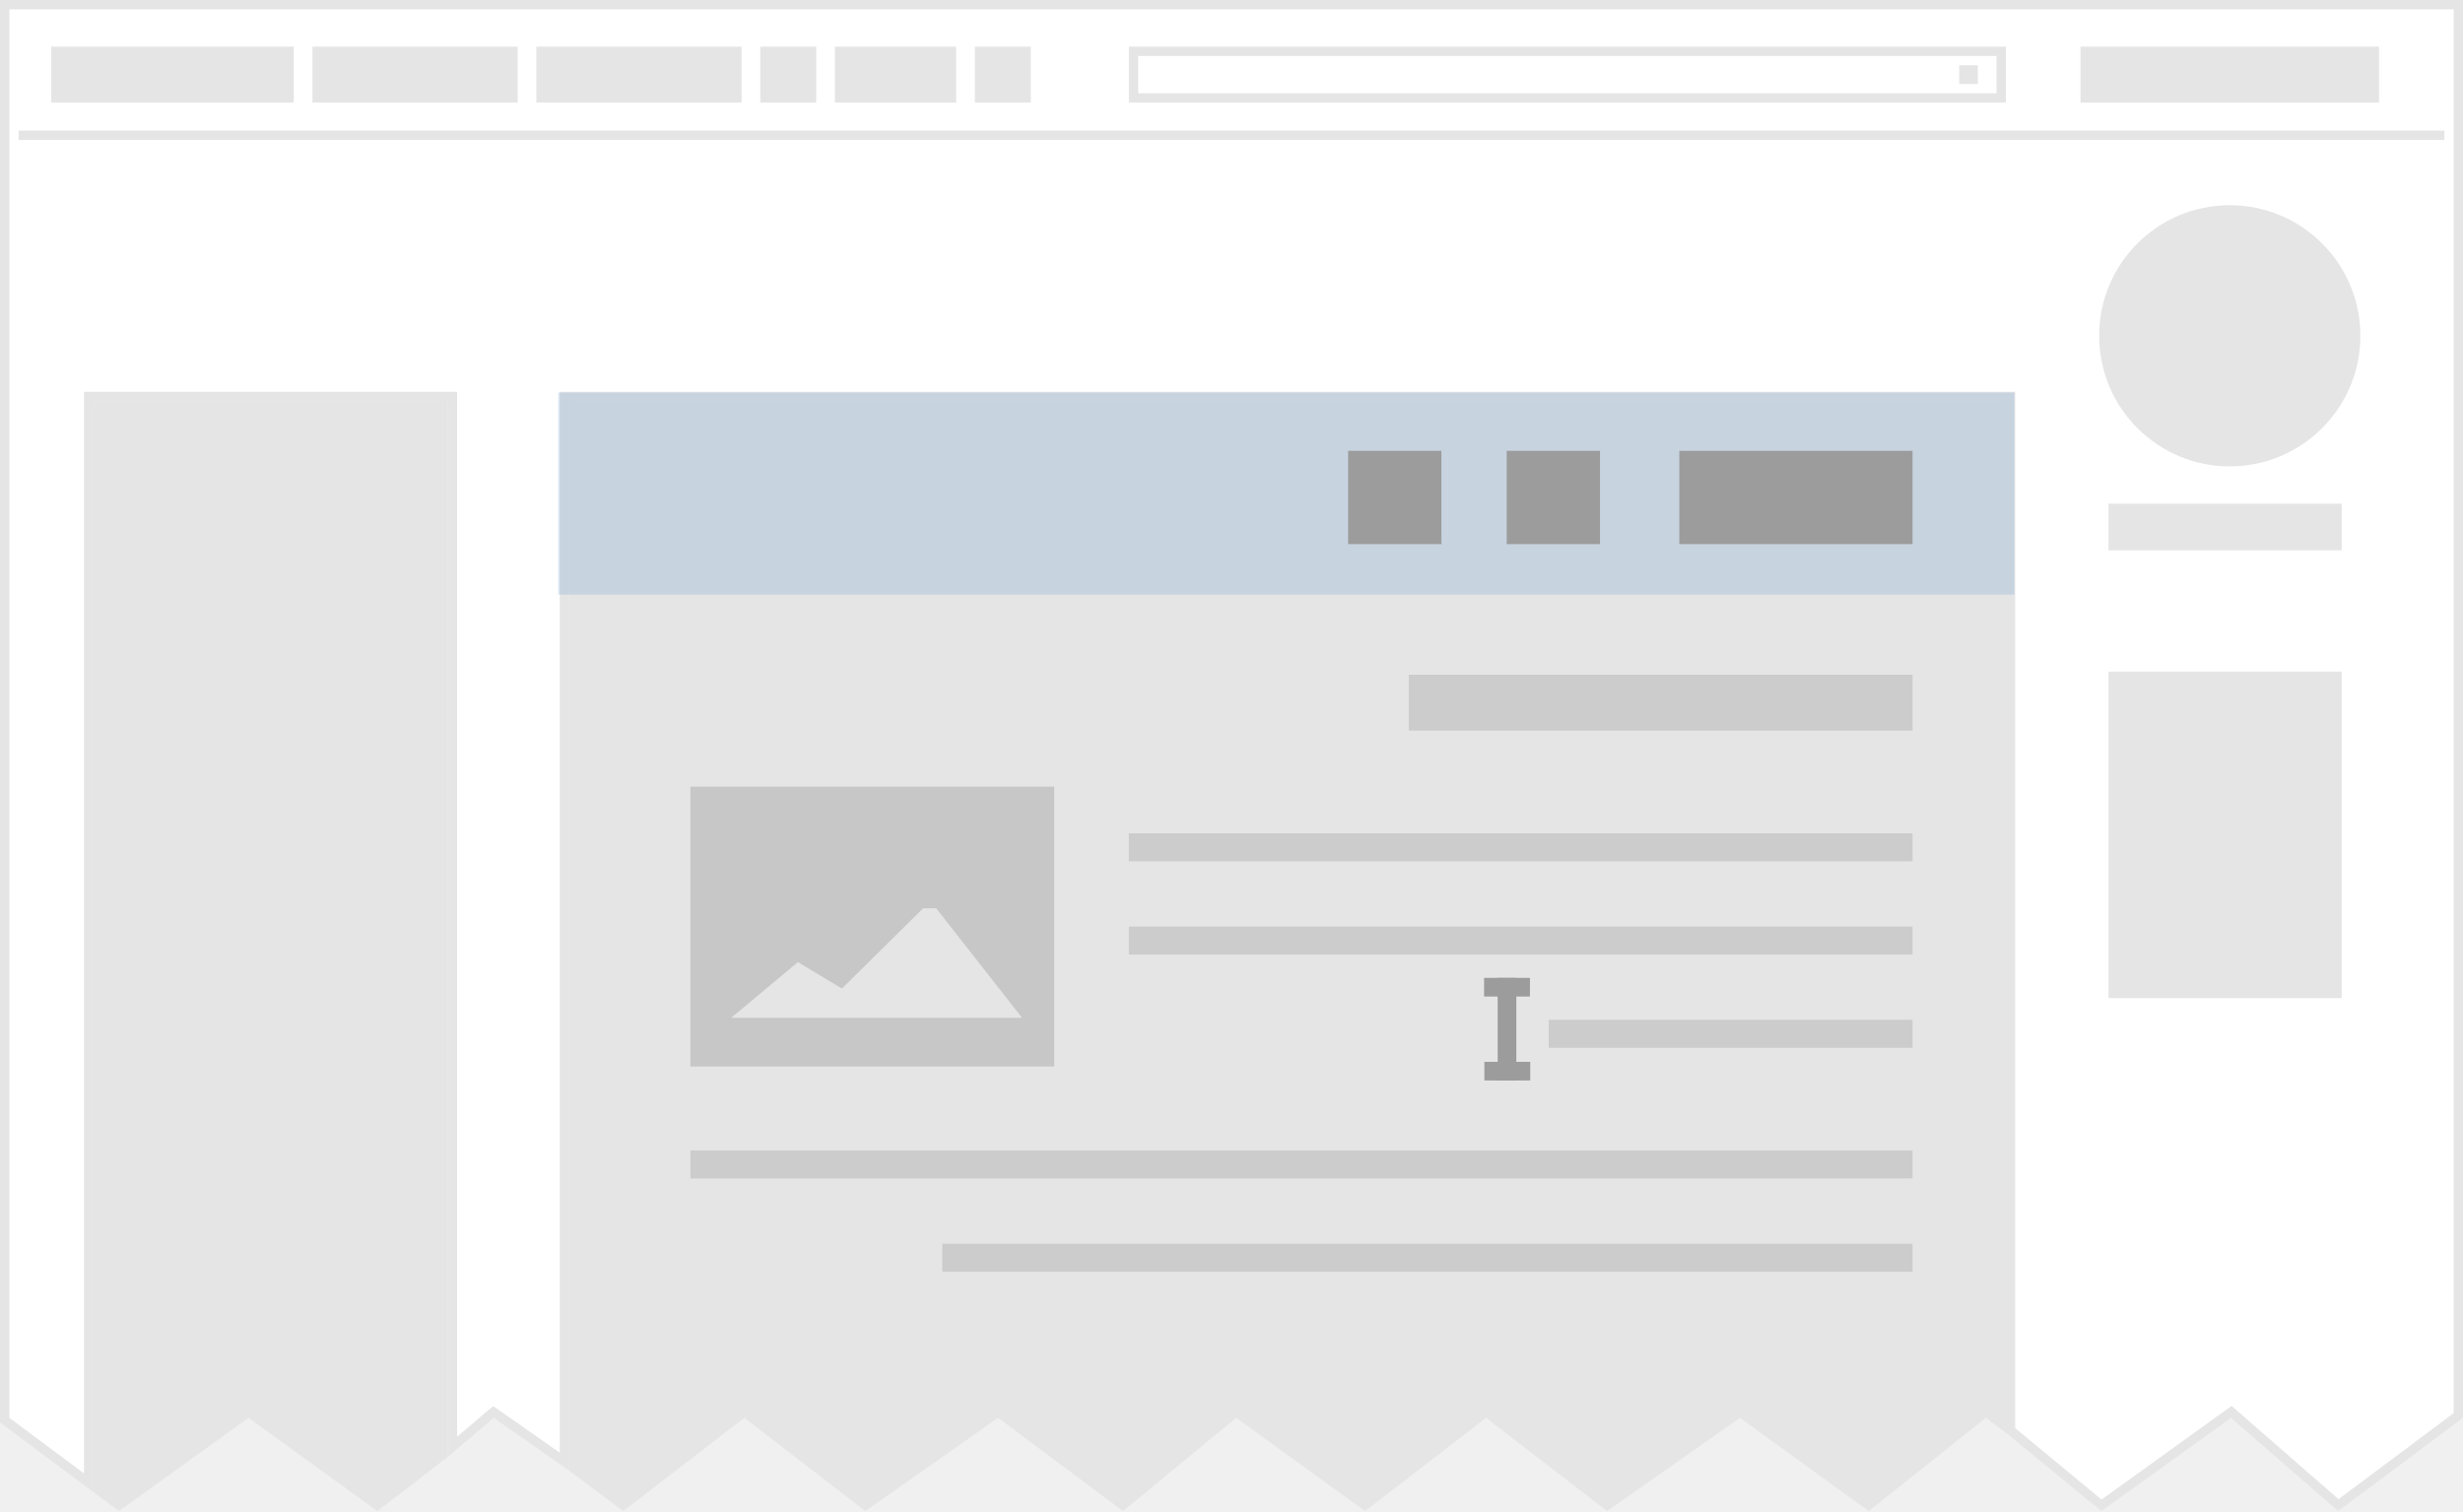
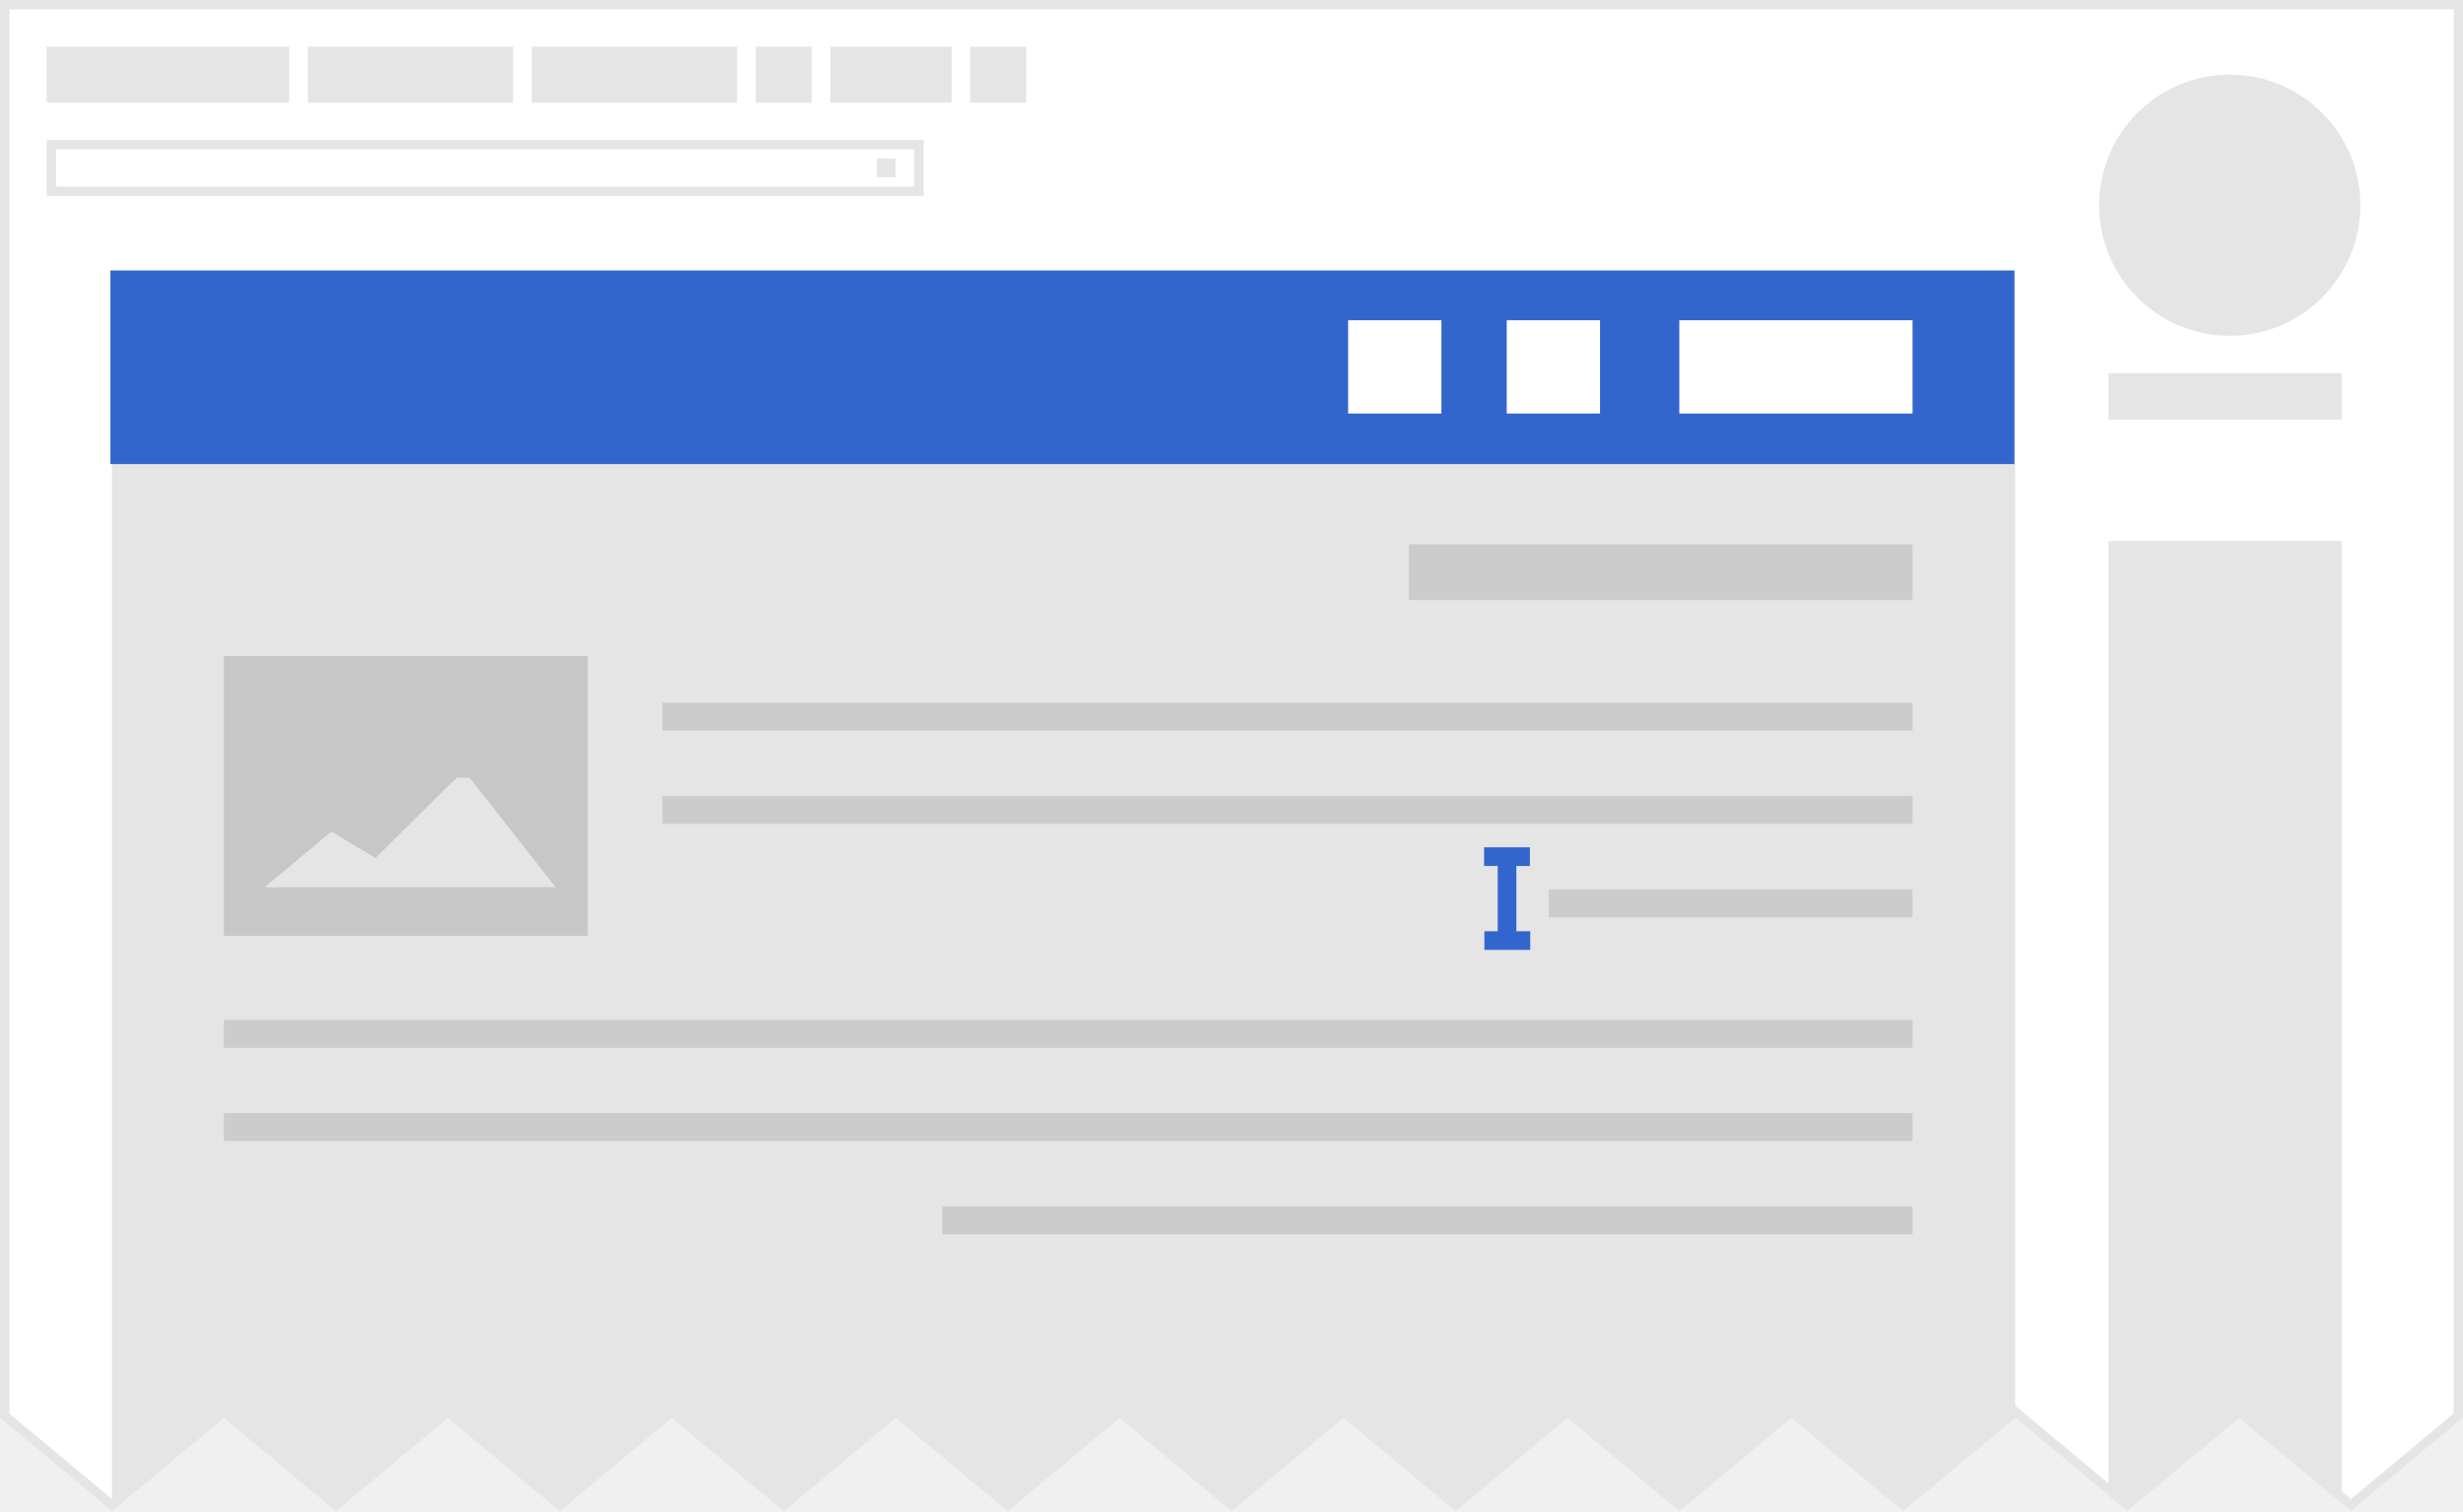
- <svg xmlns="http://www.w3.org/2000/svg" width="264" height="162" viewBox="0 0 264 162">
-   <g id="g3-9">
-     <g id="g5-4">
-       <path id="polygon7-8" fill="#fff" d="M9.5 158.954v-116.454h39v112.6l4.393-3.731 7.607 5.33v-114.199h155v110.85l9.751 8.03 13.916-10.019 11.467 9.996 12.866-9.608v-151.249h-263v151.749z" />
+ <svg xmlns="http://www.w3.org/2000/svg" width="264" height="162" viewBox="0 0 264 162" id="svg2">
+   <defs id="defs78">
+     <clipPath id="jagged-edge">
+       <path d="M0 0v152l12 10 12-10 12 10 12-10 12 10 12-10 12 10 12-10 12 10 12-10 12 10 12-10 12 10 12-10 12 10 12-10 12 10 12-10 12 10 12-10 12 10 12-10V0z" />
+     </clipPath>
+   </defs>
+   <g transform="matrix(-1 0 0 1 264 0)" id="screenshot" clip-path="url(#jagged-edge)">
+     <path d="M263.5 162.25l-263-.5V.5h263z" id="background" fill="#fff" />
+     <path d="M252 162.496V29H48v133.496z" id="article" fill="#e5e5e5" />
+     <path d="M11 22c0-7.732 6.268-14 14-14s14 6.268 14 14-6.268 14-14 14-14-6.268-14-14z" id="logo" fill="#e5e5e5" />
+     <path d="M38 163.807V58H13v105.807h25z" id="sidebar" fill="#e5e5e5" />
+     <g id="personal-tools" fill="#e5e5e5">
+       <path id="path8055" d="M233 5h26v6h-26V5z" />
+       <path id="path8057" d="M209 5h22v6h-22z" />
+       <path id="path8059" d="M185 5h22v6h-22z" />
+       <path id="path8061" d="M162 5h13v6h-13z" />
+       <path id="path8063" d="M177 5h6v6h-6z" />
+       <path id="path8065" d="M154 5h6v6h-6z" />
    </g>
-     <g id="g9-7">
-       <g id="g11-9">
-         <path d="M1 1v150.998l8 5.96v-115.958h40v112.02l3.274-2.781.589-.498.633.441 6.504 4.556v-113.738h156v111.1l9.257 7.66 13.295-9.57.645-.463.598.521 10.864 9.47 12.341-9.219v-150.499h-262m-1-1h264v152l-13.391 10-11.474-10-13.891 10-10.244-8.4v-110.6h-154v114.66l-8.078-5.66-4.922 4.18v-113.18h-38v116.95l-10-7.45v-152.5z" id="path13-5" fill="#e5e5e5" />
-       </g>
+     <g id="search" fill="#e5e5e5">
+       <path d="M258 16v4h-92v-4h92m1-1h-94v6h94v-6z" id="path5717" />
+       <path d="M168 17h2v2h-2z" id="icon" />
    </g>
-   </g>
-   <g id="g15-0">
-     <path d="M61 157.66v-114.66h154v110.6l-2.145-1.6-12.555 10-13.809-10-14.229 10-12.972-10-12.973 10-13.811-10-12.136 10-13.391-10-14.229 10-12.972-10-12.974 10-5.804-4.34z" id="path17-8" fill="#e5e5e5" />
-   </g>
-   <g id="Ellipse-6">
-     <path d="M253 36c0-7.732-6.268-14-14-14s-14 6.268-14 14 6.268 14 14 14 14-6.268 14-14z" id="path20-7" fill="#e5e5e5" />
-   </g>
-   <g id="g22-9">
-     <path d="M10 159.95v-116.95h38v113.18l-7.551 5.82-13.811-10-13.891 10-2.747-2.05z" id="path24-3" fill="#e5e5e5" />
-   </g>
-   <g id="g26-4">
-     <path d="M226 107v-35h25v35h-25z" id="path28-4" fill="#e5e5e5" />
-   </g>
-   <g id="g30-7">
-     <path d="M31.49 5h-26v6h26v-6z" id="path32-0" fill="#e5e5e5" />
-   </g>
-   <g id="g34-2">
-     <path id="rect36-6" fill="#e5e5e5" d="M55.49 5h-22v6h22z" />
-   </g>
-   <g id="g38-9">
-     <path d="M122 6v4h92v-4h-92m-1-1h94v6h-94v-6z" id="path40-4" fill="#e5e5e5" />
-   </g>
-   <g id="g42-5">
-     <path id="rect44-0" fill="#e5e5e5" d="M79.49 5h-22v6h22z" />
-   </g>
-   <g id="g46-2">
-     <path id="rect48-3" fill="#e5e5e5" d="M102.49 5h-13v6h13z" />
-   </g>
-   <g id="g50-8">
-     <path id="rect52-8" fill="#e5e5e5" d="M87.49 5h-6v6h6z" />
-   </g>
-   <g id="g54-8">
-     <path id="rect56-7" fill="#e5e5e5" d="M110.49 5h-6v6h6z" />
-   </g>
-   <g id="g58-5">
-     <path id="rect60-0" fill="#e5e5e5" d="M255 5h-32v6h32z" />
-   </g>
-   <g id="g62-9" fill="#e5e5e5">
-     <path d="M262 14.5h-260" id="path64-4" />
-     <path id="rect66-6" d="M262 14h-260v1h260z" />
-   </g>
-   <g id="g68-0">
-     <path id="rect70-3" fill="#e5e5e5" d="M212 7h-2v2h2z" />
-   </g>
-   <g id="g72-5">
-     <path d="M226 59v-5h25v5h-25z" id="path74-5" fill="#e5e5e5" />
-   </g>
-   <g id="g76-6" opacity=".2">
-     <path id="rect78-6" fill="#4f8ac8" d="M215.917 42.083h-156.084v21.667h156.084z" />
-   </g>
-   <g id="g80-1">
-     <path id="rect82-3" fill="#cdcccc" d="M205 72.333h-54v6h54z" />
-   </g>
-   <g id="g84-5" opacity=".412">
-     <path d="M74 84.334h39v30h-39v-30zm26.348 13.043h-1.403l-8.7 8.604-4.725-2.834-7.117 5.943v.025h31.147l-9.202-11.738z" id="path86-5" fill="#9c9c9d" />
-   </g>
-   <g id="g88-0">
-     <path id="rect90-2" fill="#cdcccc" d="M205 123.334h-131v3h131z" />
-   </g>
-   <g id="g92-4">
-     <path id="rect94-2" fill="#cdcccc" d="M205 133.334h-104v3h104z" />
-   </g>
-   <g id="g96-4">
-     <path id="rect98-0" fill="#cdcccc" d="M205 89.334h-84v3h84z" />
-   </g>
-   <g id="g100-4">
-     <path id="rect102-0" fill="#cdcccc" d="M205 99.334h-84v3h84z" />
-   </g>
-   <g id="g104-7">
-     <path id="rect106-4" fill="#cdcccc" d="M205 109.334h-39v3h39z" />
-   </g>
-   <g id="g108-4">
-     <g id="g110-0">
-       <path d="M205 48.333h-25v10h25v-10z" id="path112-4" fill="#9c9c9d" />
+     <path d="M38 45v-5H13v5h25z" id="sitename" fill="#e5e5e5" />
+     <path id="border" d="M0 0v162h264V0zm1 1h262v150.533l-11 9.166-12-10-12 10-12-10-12 10-12-10-12 10-12-10-12 10-12-10-12 10-12-10-12 10-12-10-12 10-12-10-12 10-12-10-12 10-12-10-12 10-11-9.167z" fill="#e5e5e5" />
+     <g id="g76-6">
+       <path d="M48.083 43h204.084v20.75H48.083z" id="rect78-6" fill="#36c" transform="translate(0 -14)" />
    </g>
-     <g id="g114-2">
-       <path id="rect116-9" fill="#9c9c9d" d="M171.5 48.333h-10v10h10z" />
+     <g id="g80-1">
+       <path d="M59 72.333h54v6H59z" id="rect82-3" fill="#cdcccc" transform="translate(0 -14)" />
    </g>
-     <g id="g118-2">
-       <path id="rect120-7" fill="#9c9c9d" d="M154.5 48.333h-10v10h10z" />
+     <g id="g84-5" opacity=".412">
+       <path id="path86-5" d="M240 84.334h-39v30h39zm-26.348 13.043h1.403l8.7 8.604 4.725-2.833 7.117 5.943v.025H204.45z" fill="#9c9c9d" transform="translate(0 -14)" />
    </g>
-   </g>
-   <g id="g122-1" fill="#9c9c9d">
-     <g id="g124-1">
-       <g id="Line-3">
-         <path id="rect127-7" d="M162.531 106.734h-2v8.1h2z" />
-       </g>
-       <g id="Line2-3">
-         <path id="rect130-8" d="M162.531 104.834h-2v2h2z" />
-       </g>
-       <g id="Line3-5">
-         <path id="rect133-9" d="M162.531 113.834h-2v2h2z" />
-       </g>
+     <g id="g88-0">
+       <path d="M59 123.334h181v3H59z" id="rect90-2" fill="#cdcccc" transform="translate(0 -14)" />
    </g>
-     <g id="g135-4">
-       <path id="rect137-1" d="M163.989 104.834h-4.917v2h4.917z" />
+     <g id="g92-4">
+       <path d="M59 133.334h104v3H59z" id="rect94-2" fill="#cdcccc" transform="translate(0 -4)" />
    </g>
-     <g id="g139-0">
-       <path id="rect141-0" d="M164.021 113.834h-4.917v2h4.917z" />
+     <g id="g96-4">
+       <path d="M59 89.334h134v3H59z" id="rect98-0" fill="#cdcccc" transform="translate(0 -14)" />
+     </g>
+     <g id="g100-4">
+       <path d="M59 99.334h134v3H59z" id="rect102-0" fill="#cdcccc" transform="translate(0 -14)" />
+     </g>
+     <g id="g104-7">
+       <path d="M59 109.334h39v3H59z" id="rect106-4" fill="#cdcccc" transform="translate(0 -14)" />
+     </g>
+     <g id="g5278" fill="#fff">
+       <path d="M59 34.333h25v10H59v-10z" id="path112-4" />
+       <path id="rect116-9" d="M92.5 34.333h10v10h-10z" />
+       <path id="rect120-7" d="M109.5 34.333h10v10h-10z" />
+     </g>
+     <path d="M100.012 90.834v2h1.457v7h-1.49v2h4.916v-2h-1.427v-7h1.458v-2z" id="rect127-7" fill="#36c" />
+     <g id="g88-0-9">
+       <path d="M59 123.334h181v3H59z" id="rect90-2-0" fill="#cdcccc" transform="translate(0 -4)" />
    </g>
  </g>
</svg>
